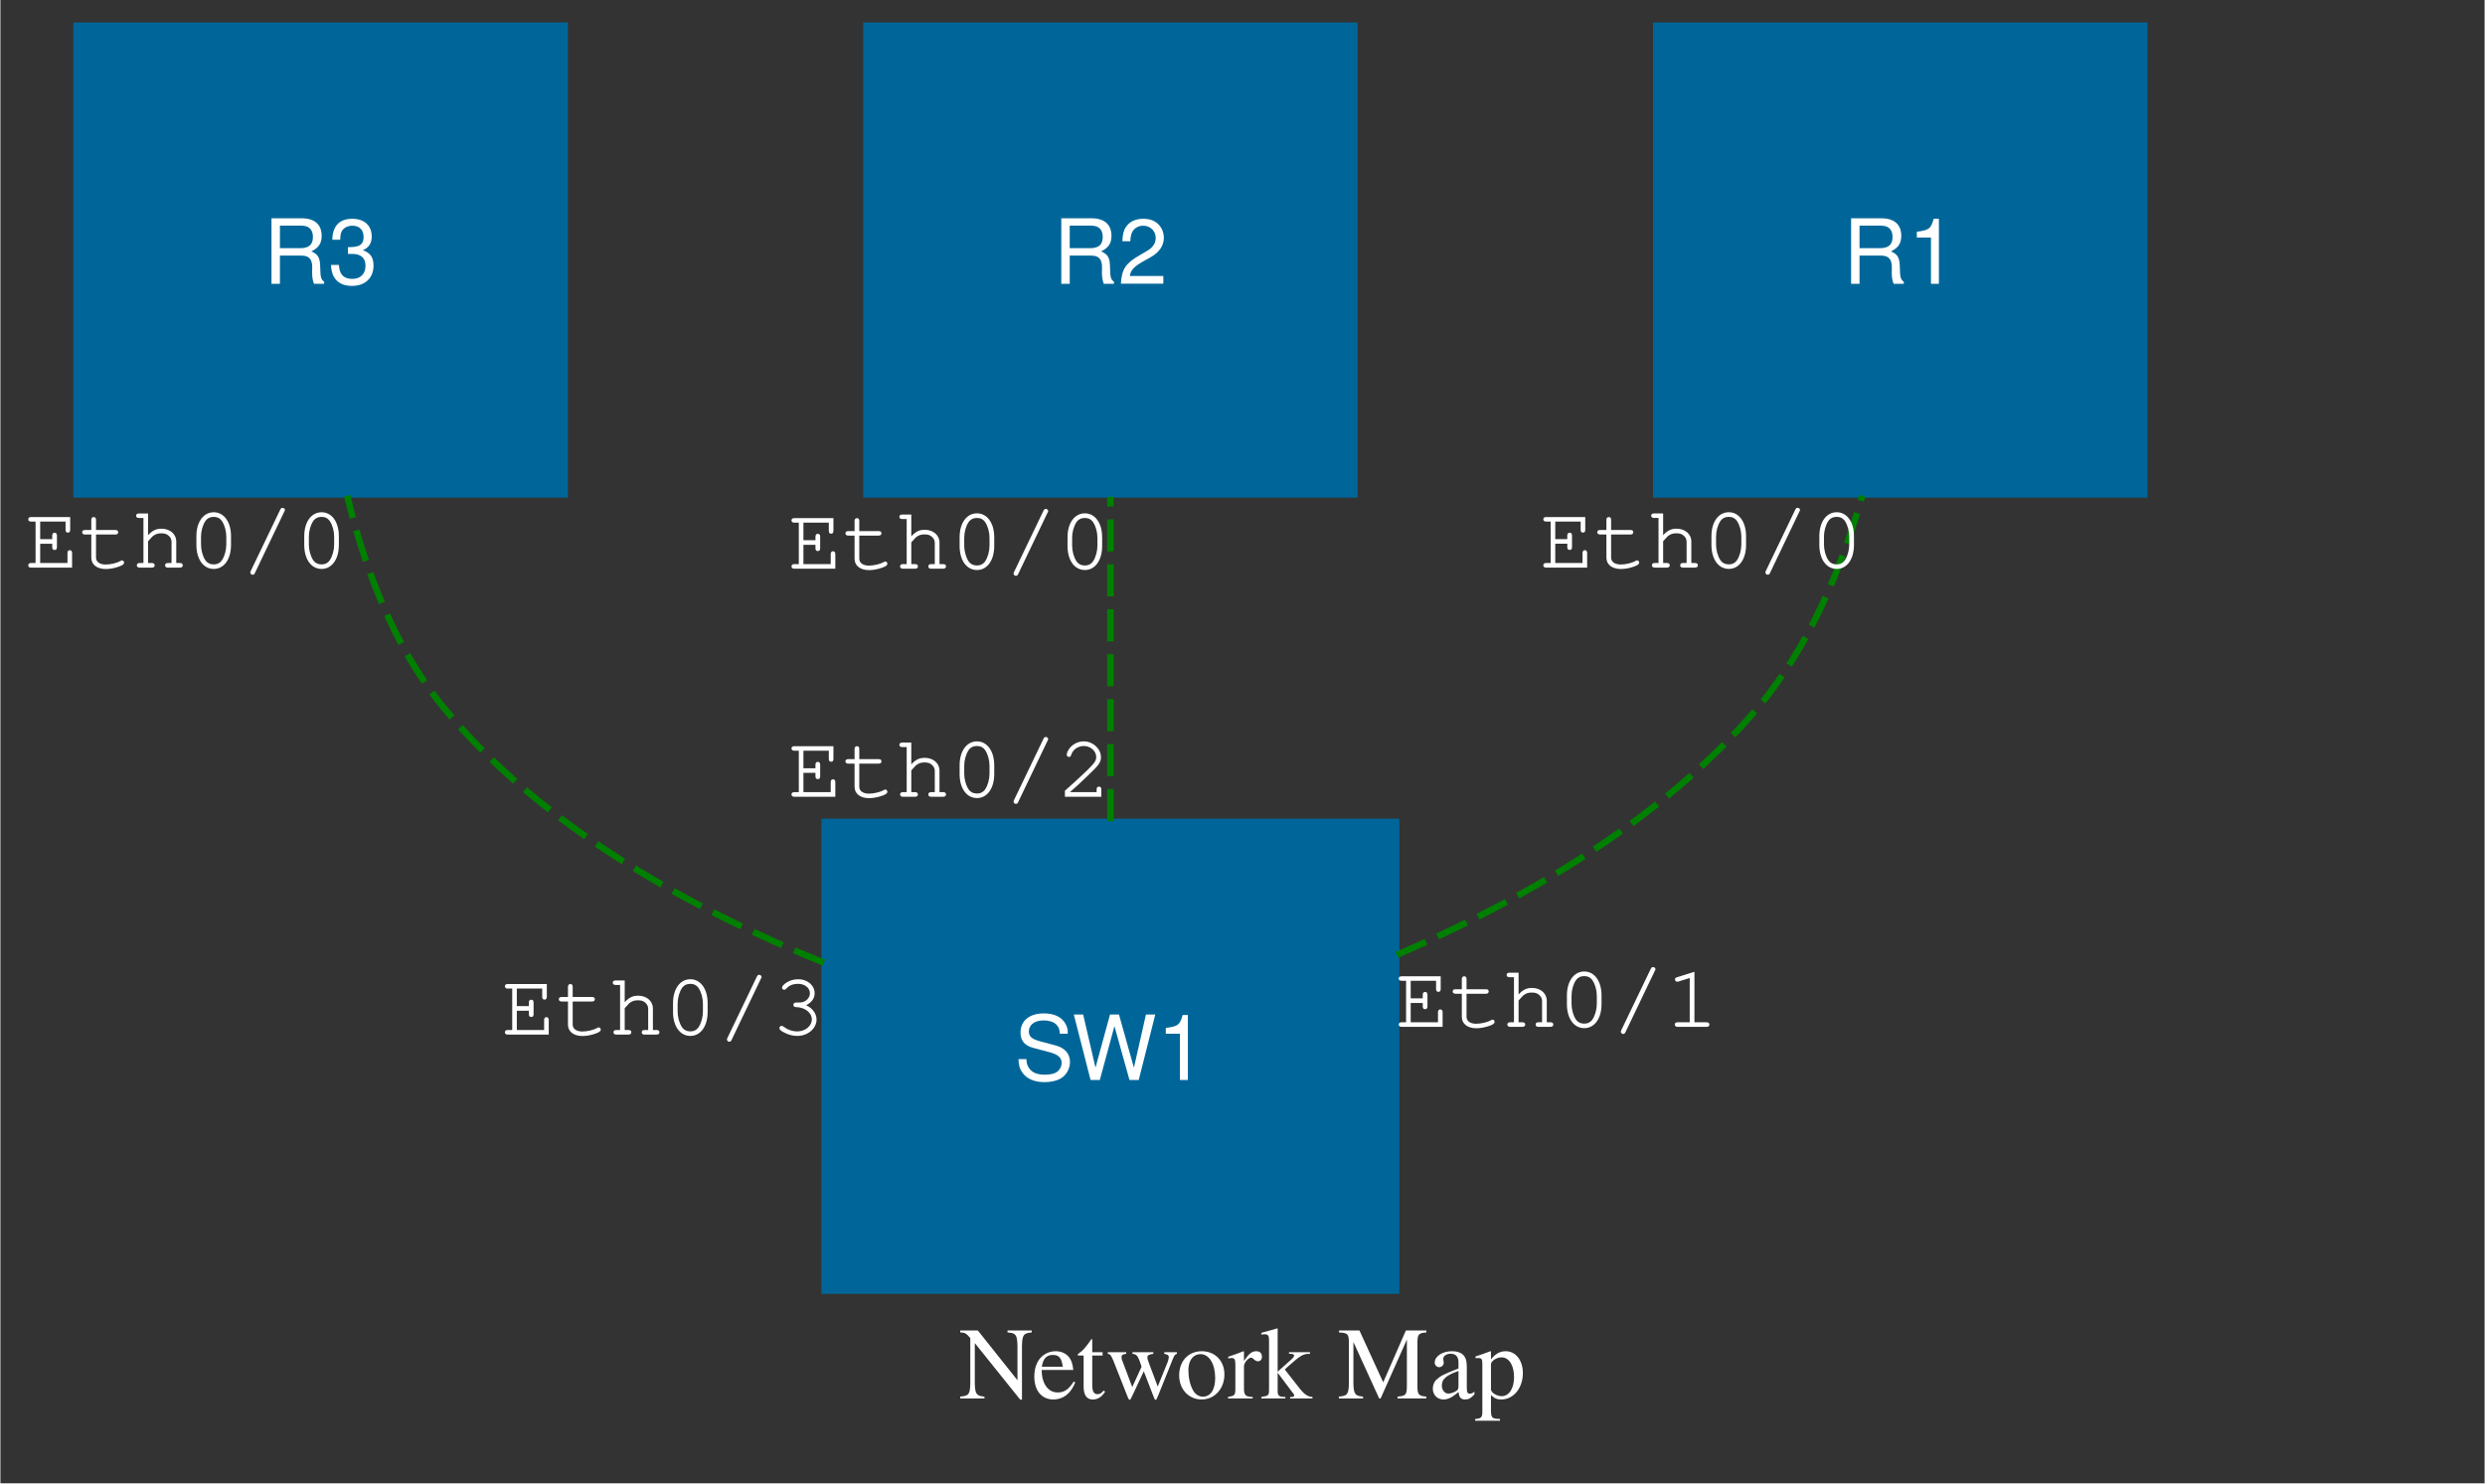
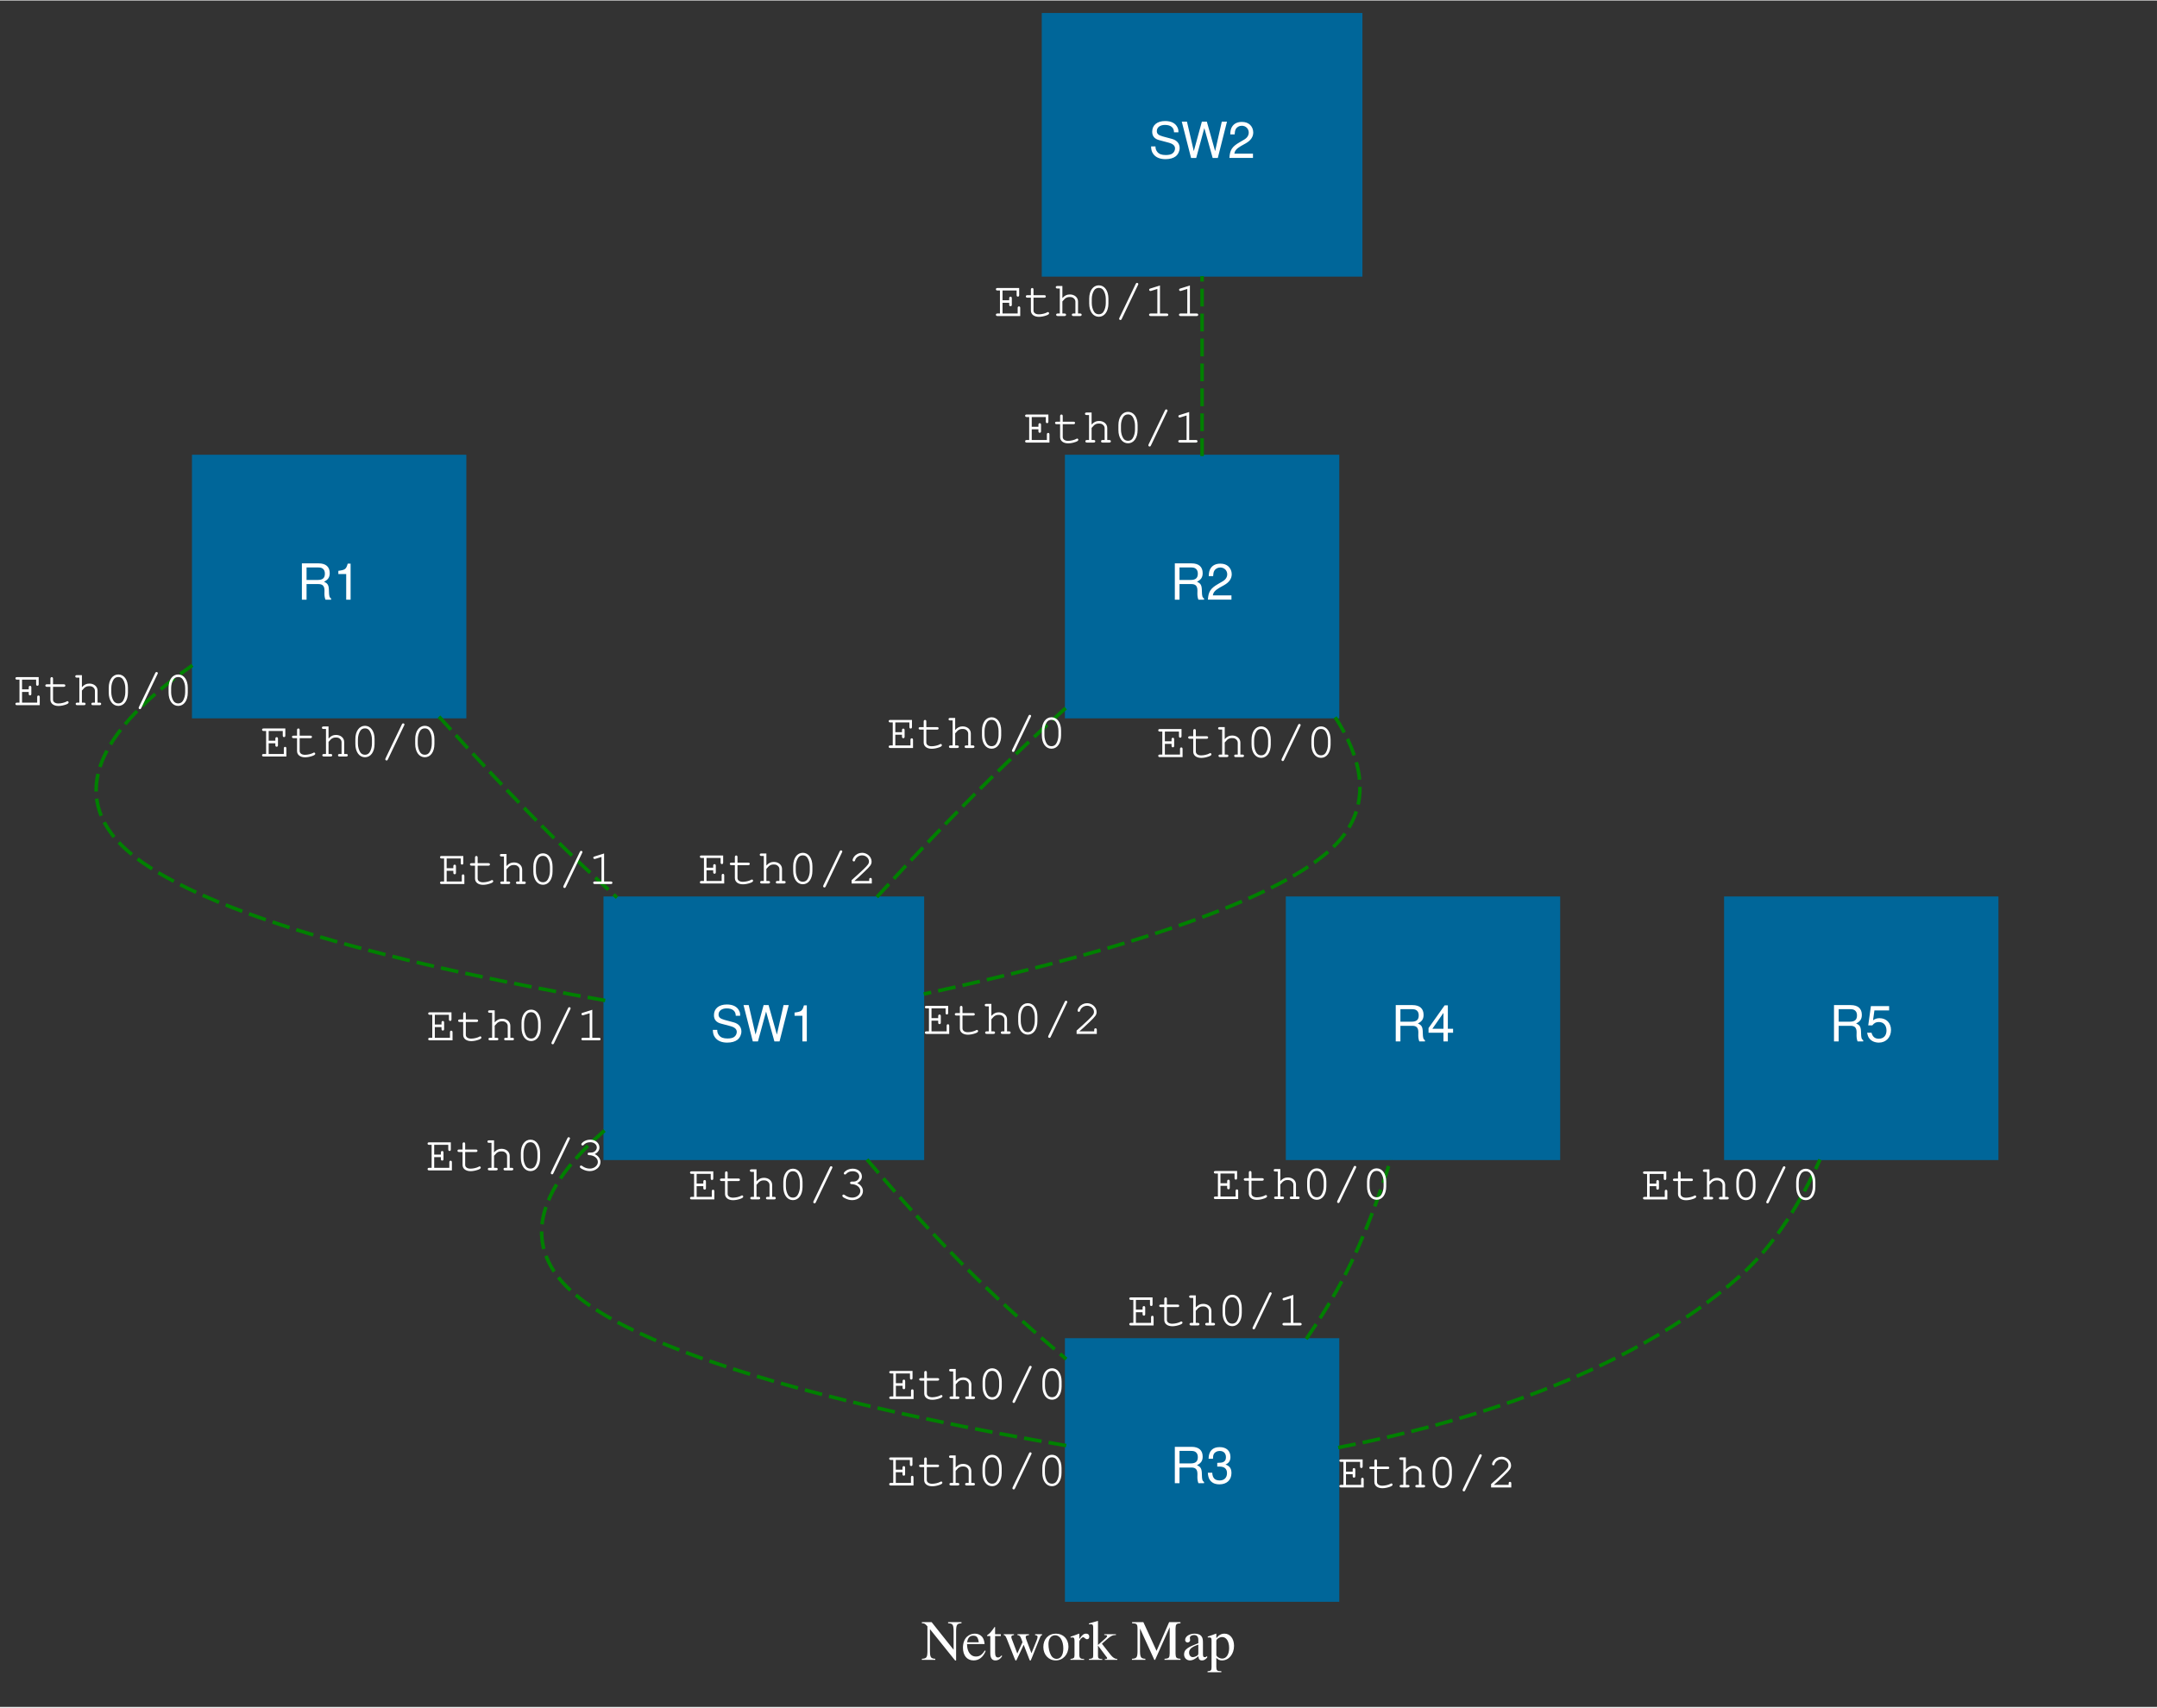
- <svg xmlns="http://www.w3.org/2000/svg" width="387pt" height="231pt" viewBox="0.00 0.00 386.86 231.00">
-   <g id="graph0" class="graph" transform="scale(1 1) rotate(0) translate(4 227)">
-     <polygon fill="#333333" stroke="none" points="-4,4 -4,-227 382.861,-227 382.861,4 -4,4" />
-     <text text-anchor="middle" x="189.431" y="-9.2" font-family="Times,serif" font-size="16.00" fill="white">Network Map</text>
+ <svg xmlns="http://www.w3.org/2000/svg" width="605pt" height="479pt" viewBox="0.00 0.00 605.38 479.00">
+   <g id="graph0" class="graph" transform="scale(1 1) rotate(0) translate(4 475)">
+     <polygon fill="#333333" stroke="none" points="-4,4 -4,-475 601.377,-475 601.377,4 -4,4" />
+     <text text-anchor="middle" x="298.688" y="-9.2" font-family="Times,serif" font-size="16.00" fill="white">Network Map</text>
    <g id="node1" class="node">
-       <polygon fill="#006699" stroke="#006699" points="83.861,-223 7.861,-223 7.861,-150 83.861,-150 83.861,-223" />
-       <text text-anchor="middle" x="45.861" y="-182.8" font-family="Helvetica,sans-Serif" font-size="14.00" fill="white">R3</text>
+       <polygon fill="#006699" stroke="#006699" points="433.377,-223 357.377,-223 357.377,-150 433.377,-150 433.377,-223" />
+       <text text-anchor="middle" x="395.377" y="-182.8" font-family="Helvetica,sans-Serif" font-size="14.00" fill="white">R4</text>
    </g>
    <g id="node2" class="node">
-       <polygon fill="#006699" stroke="#006699" points="206.861,-223 130.861,-223 130.861,-150 206.861,-150 206.861,-223" />
-       <text text-anchor="middle" x="168.861" y="-182.8" font-family="Helvetica,sans-Serif" font-size="14.00" fill="white">R2</text>
+       <polygon fill="#006699" stroke="#006699" points="126.377,-347 50.377,-347 50.377,-274 126.377,-274 126.377,-347" />
+       <text text-anchor="middle" x="88.377" y="-306.8" font-family="Helvetica,sans-Serif" font-size="14.00" fill="white">R1</text>
    </g>
    <g id="node3" class="node">
-       <polygon fill="#006699" stroke="#006699" points="329.861,-223 253.861,-223 253.861,-150 329.861,-150 329.861,-223" />
-       <text text-anchor="middle" x="291.861" y="-182.8" font-family="Helvetica,sans-Serif" font-size="14.00" fill="white">R1</text>
+       <polygon fill="#006699" stroke="#006699" points="254.877,-223 165.877,-223 165.877,-150 254.877,-150 254.877,-223" />
+       <text text-anchor="middle" x="210.377" y="-182.8" font-family="Helvetica,sans-Serif" font-size="14.00" fill="white">SW1</text>
+     </g>
+     <g id="edge4" class="edge">
+       <path fill="none" stroke="green" stroke-dasharray="5,2" d="M119.215,-273.981C128.95,-263.167 139.903,-251.396 150.377,-241 156.32,-235.101 162.773,-229.028 169.171,-223.187" />
+       <text text-anchor="middle" x="200.377" y="-244.8" font-family="Courier,monospace" font-size="14.00" fill="white">            </text>
+       <text text-anchor="middle" x="144.171" y="-226.987" font-family="Courier,monospace" font-size="14.00" fill="white">Eth0/1</text>
+       <text text-anchor="middle" x="94.215" y="-262.781" font-family="Courier,monospace" font-size="14.00" fill="white">Eth0/0</text>
+     </g>
+     <g id="edge1" class="edge">
+       <path fill="none" stroke="green" stroke-dasharray="5,2" d="M165.848,-194.308C117.215,-202.759 44.003,-218.817 27.377,-241 14.865,-257.693 31.132,-275.238 50,-288.393" />
+       <text text-anchor="middle" x="77.377" y="-244.8" font-family="Courier,monospace" font-size="14.00" fill="white">            </text>
+       <text text-anchor="middle" x="25" y="-277.193" font-family="Courier,monospace" font-size="14.00" fill="white">Eth0/0</text>
+       <text text-anchor="middle" x="140.848" y="-183.108" font-family="Courier,monospace" font-size="14.00" fill="white">Eth0/1</text>
    </g>
    <g id="node4" class="node">
-       <polygon fill="#006699" stroke="#006699" points="213.361,-99 124.361,-99 124.361,-26 213.361,-26 213.361,-99" />
-       <text text-anchor="middle" x="168.861" y="-58.8" font-family="Helvetica,sans-Serif" font-size="14.00" fill="white">SW1</text>
+       <polygon fill="#006699" stroke="#006699" points="371.377,-347 295.377,-347 295.377,-274 371.377,-274 371.377,-347" />
+       <text text-anchor="middle" x="333.377" y="-306.8" font-family="Helvetica,sans-Serif" font-size="14.00" fill="white">R2</text>
+     </g>
+     <g id="edge2" class="edge">
+       <path fill="none" stroke="green" stroke-dasharray="5,2" d="M242.098,-223.33C251.911,-234.046 262.9,-245.684 273.377,-256 280.238,-262.757 287.76,-269.758 295.087,-276.38" />
+       <text text-anchor="middle" x="323.377" y="-244.8" font-family="Courier,monospace" font-size="14.00" fill="white">            </text>
+       <text text-anchor="middle" x="270.087" y="-265.18" font-family="Courier,monospace" font-size="14.00" fill="white">Eth0/0</text>
+       <text text-anchor="middle" x="217.098" y="-227.13" font-family="Courier,monospace" font-size="14.00" fill="white">Eth0/2</text>
+     </g>
+     <g id="node7" class="node">
+       <polygon fill="#006699" stroke="#006699" points="371.377,-99 295.377,-99 295.377,-26 371.377,-26 371.377,-99" />
+       <text text-anchor="middle" x="333.377" y="-58.8" font-family="Helvetica,sans-Serif" font-size="14.00" fill="white">R3</text>
    </g>
    <g id="edge3" class="edge">
-       <path fill="none" stroke="green" stroke-dasharray="5,2" d="M124.227,-77.072C103.46,-85.49 80.049,-98.338 64.861,-117 57.305,-126.285 52.747,-138.368 50,-149.796" />
-       <text text-anchor="middle" x="114.861" y="-120.8" font-family="Courier,monospace" font-size="14.00" fill="white">            </text>
-       <text text-anchor="middle" x="25" y="-138.596" font-family="Courier,monospace" font-size="14.00" fill="white">Eth0/0</text>
-       <text text-anchor="middle" x="99.227" y="-65.872" font-family="Courier,monospace" font-size="14.00" fill="white">Eth0/3</text>
+       <path fill="none" stroke="green" stroke-dasharray="5,2" d="M239.33,-149.66C248.578,-138.832 259.091,-127.135 269.377,-117 277.423,-109.072 286.507,-101.008 295.25,-93.628" />
+       <text text-anchor="middle" x="319.377" y="-120.8" font-family="Courier,monospace" font-size="14.00" fill="white">            </text>
+       <text text-anchor="middle" x="270.25" y="-82.428" font-family="Courier,monospace" font-size="14.00" fill="white">Eth0/0</text>
+       <text text-anchor="middle" x="214.33" y="-138.46" font-family="Courier,monospace" font-size="14.00" fill="white">Eth0/3</text>
    </g>
-     <g id="edge2" class="edge">
-       <path fill="none" stroke="green" stroke-dasharray="5,2" d="M168.861,-99.115C168.861,-115.01 168.861,-133.704 168.861,-149.629" />
-       <text text-anchor="middle" x="218.861" y="-120.8" font-family="Courier,monospace" font-size="14.00" fill="white">            </text>
-       <text text-anchor="middle" x="143.861" y="-138.429" font-family="Courier,monospace" font-size="14.00" fill="white">Eth0/0</text>
-       <text text-anchor="middle" x="143.861" y="-102.915" font-family="Courier,monospace" font-size="14.00" fill="white">Eth0/2</text>
+     <g id="edge5" class="edge">
+       <path fill="none" stroke="green" stroke-dasharray="5,2" d="M370.742,-273.815C377.733,-262.994 380.808,-251.261 373.377,-241 359.313,-221.582 298.468,-205.428 255.247,-196.112" />
+       <text text-anchor="middle" x="428.377" y="-244.8" font-family="Courier,monospace" font-size="14.00" fill="white">            </text>
+       <text text-anchor="middle" x="280.247" y="-184.912" font-family="Courier,monospace" font-size="14.00" fill="white">Eth0/2</text>
+       <text text-anchor="middle" x="345.742" y="-262.615" font-family="Courier,monospace" font-size="14.00" fill="white">Eth0/0</text>
    </g>
-     <g id="edge1" class="edge">
-       <path fill="none" stroke="green" stroke-dasharray="5,2" d="M213.437,-78.279C233.149,-86.824 255.146,-99.43 269.861,-117 277.641,-126.288 282.683,-138.373 285.946,-149.8" />
-       <text text-anchor="middle" x="328.861" y="-120.8" font-family="Courier,monospace" font-size="14.00" fill="white">            </text>
-       <text text-anchor="middle" x="260.946" y="-138.6" font-family="Courier,monospace" font-size="14.00" fill="white">Eth0/0</text>
-       <text text-anchor="middle" x="238.437" y="-67.079" font-family="Courier,monospace" font-size="14.00" fill="white">Eth0/1</text>
+     <g id="node5" class="node">
+       <polygon fill="#006699" stroke="#006699" points="377.877,-471 288.877,-471 288.877,-398 377.877,-398 377.877,-471" />
+       <text text-anchor="middle" x="333.377" y="-430.8" font-family="Helvetica,sans-Serif" font-size="14.00" fill="white">SW2</text>
+     </g>
+     <g id="edge6" class="edge">
+       <path fill="none" stroke="green" stroke-dasharray="5,2" d="M333.377,-347.115C333.377,-363.01 333.377,-381.704 333.377,-397.629" />
+       <text text-anchor="middle" x="383.377" y="-368.8" font-family="Courier,monospace" font-size="14.00" fill="white">            </text>
+       <text text-anchor="middle" x="304.377" y="-386.429" font-family="Courier,monospace" font-size="14.00" fill="white">Eth0/11</text>
+       <text text-anchor="middle" x="308.377" y="-350.915" font-family="Courier,monospace" font-size="14.00" fill="white">Eth0/1</text>
+     </g>
+     <g id="node6" class="node">
+       <polygon fill="#006699" stroke="#006699" points="556.377,-223 480.377,-223 480.377,-150 556.377,-150 556.377,-223" />
+       <text text-anchor="middle" x="518.377" y="-182.8" font-family="Helvetica,sans-Serif" font-size="14.00" fill="white">R5</text>
+     </g>
+     <g id="edge8" class="edge">
+       <path fill="none" stroke="green" stroke-dasharray="5,2" d="M362.612,-99.278C366.552,-105.007 370.292,-111.023 373.377,-117 378.646,-127.212 382.97,-138.931 386.346,-149.755" />
+       <text text-anchor="middle" x="430.377" y="-120.8" font-family="Courier,monospace" font-size="14.00" fill="white">            </text>
+       <text text-anchor="middle" x="361.346" y="-138.555" font-family="Courier,monospace" font-size="14.00" fill="white">Eth0/0</text>
+       <text text-anchor="middle" x="337.612" y="-103.079" font-family="Courier,monospace" font-size="14.00" fill="white">Eth0/1</text>
+     </g>
+     <g id="edge7" class="edge">
+       <path fill="none" stroke="green" stroke-dasharray="5,2" d="M295.226,-69.351C247.371,-77.559 169.489,-94.097 152.377,-117 142.023,-130.856 151.553,-145.575 165.669,-157.803" />
+       <text text-anchor="middle" x="202.377" y="-120.8" font-family="Courier,monospace" font-size="14.00" fill="white">            </text>
+       <text text-anchor="middle" x="140.669" y="-146.603" font-family="Courier,monospace" font-size="14.00" fill="white">Eth0/3</text>
+       <text text-anchor="middle" x="270.226" y="-58.151" font-family="Courier,monospace" font-size="14.00" fill="white">Eth0/0</text>
+     </g>
+     <g id="edge9" class="edge">
+       <path fill="none" stroke="green" stroke-dasharray="5,2" d="M371.575,-68.804C404.817,-75.176 452.534,-88.773 484.377,-117 494.212,-125.719 501.526,-137.939 506.796,-149.648" />
+       <text text-anchor="middle" x="547.377" y="-120.8" font-family="Courier,monospace" font-size="14.00" fill="white">            </text>
+       <text text-anchor="middle" x="481.796" y="-138.448" font-family="Courier,monospace" font-size="14.00" fill="white">Eth0/0</text>
+       <text text-anchor="middle" x="396.575" y="-57.604" font-family="Courier,monospace" font-size="14.00" fill="white">Eth0/2</text>
    </g>
  </g>
</svg>
